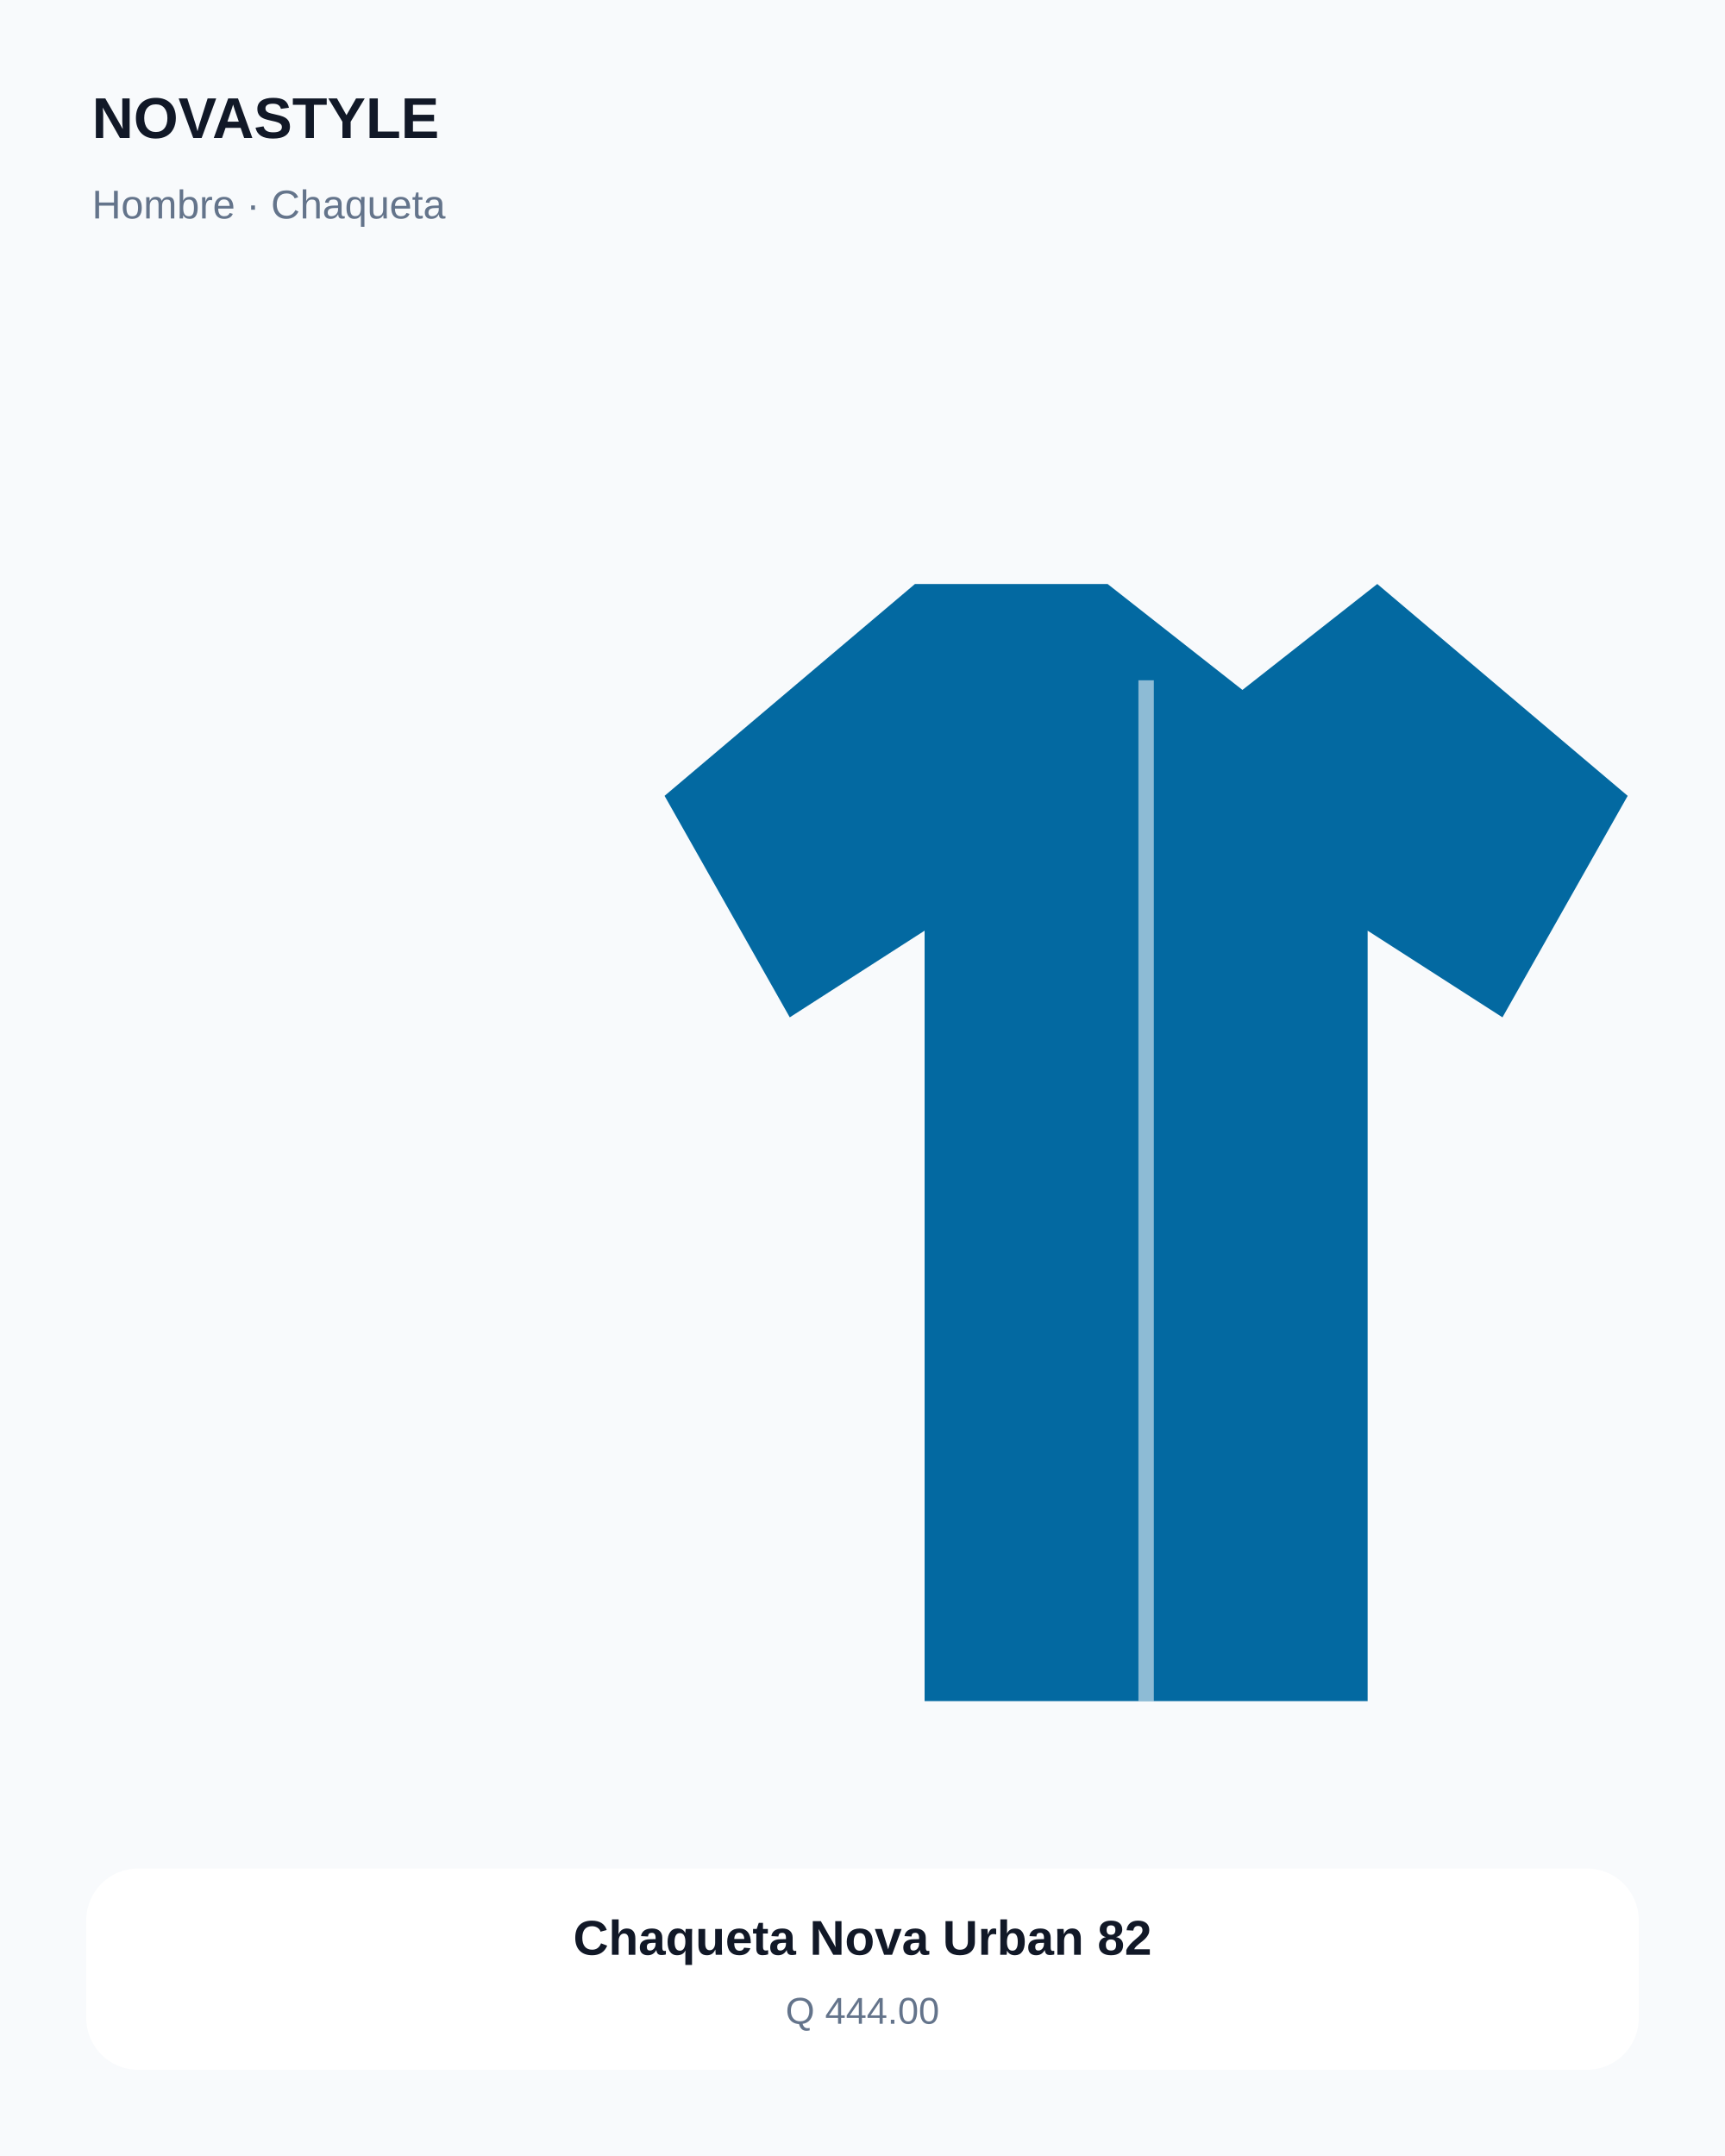
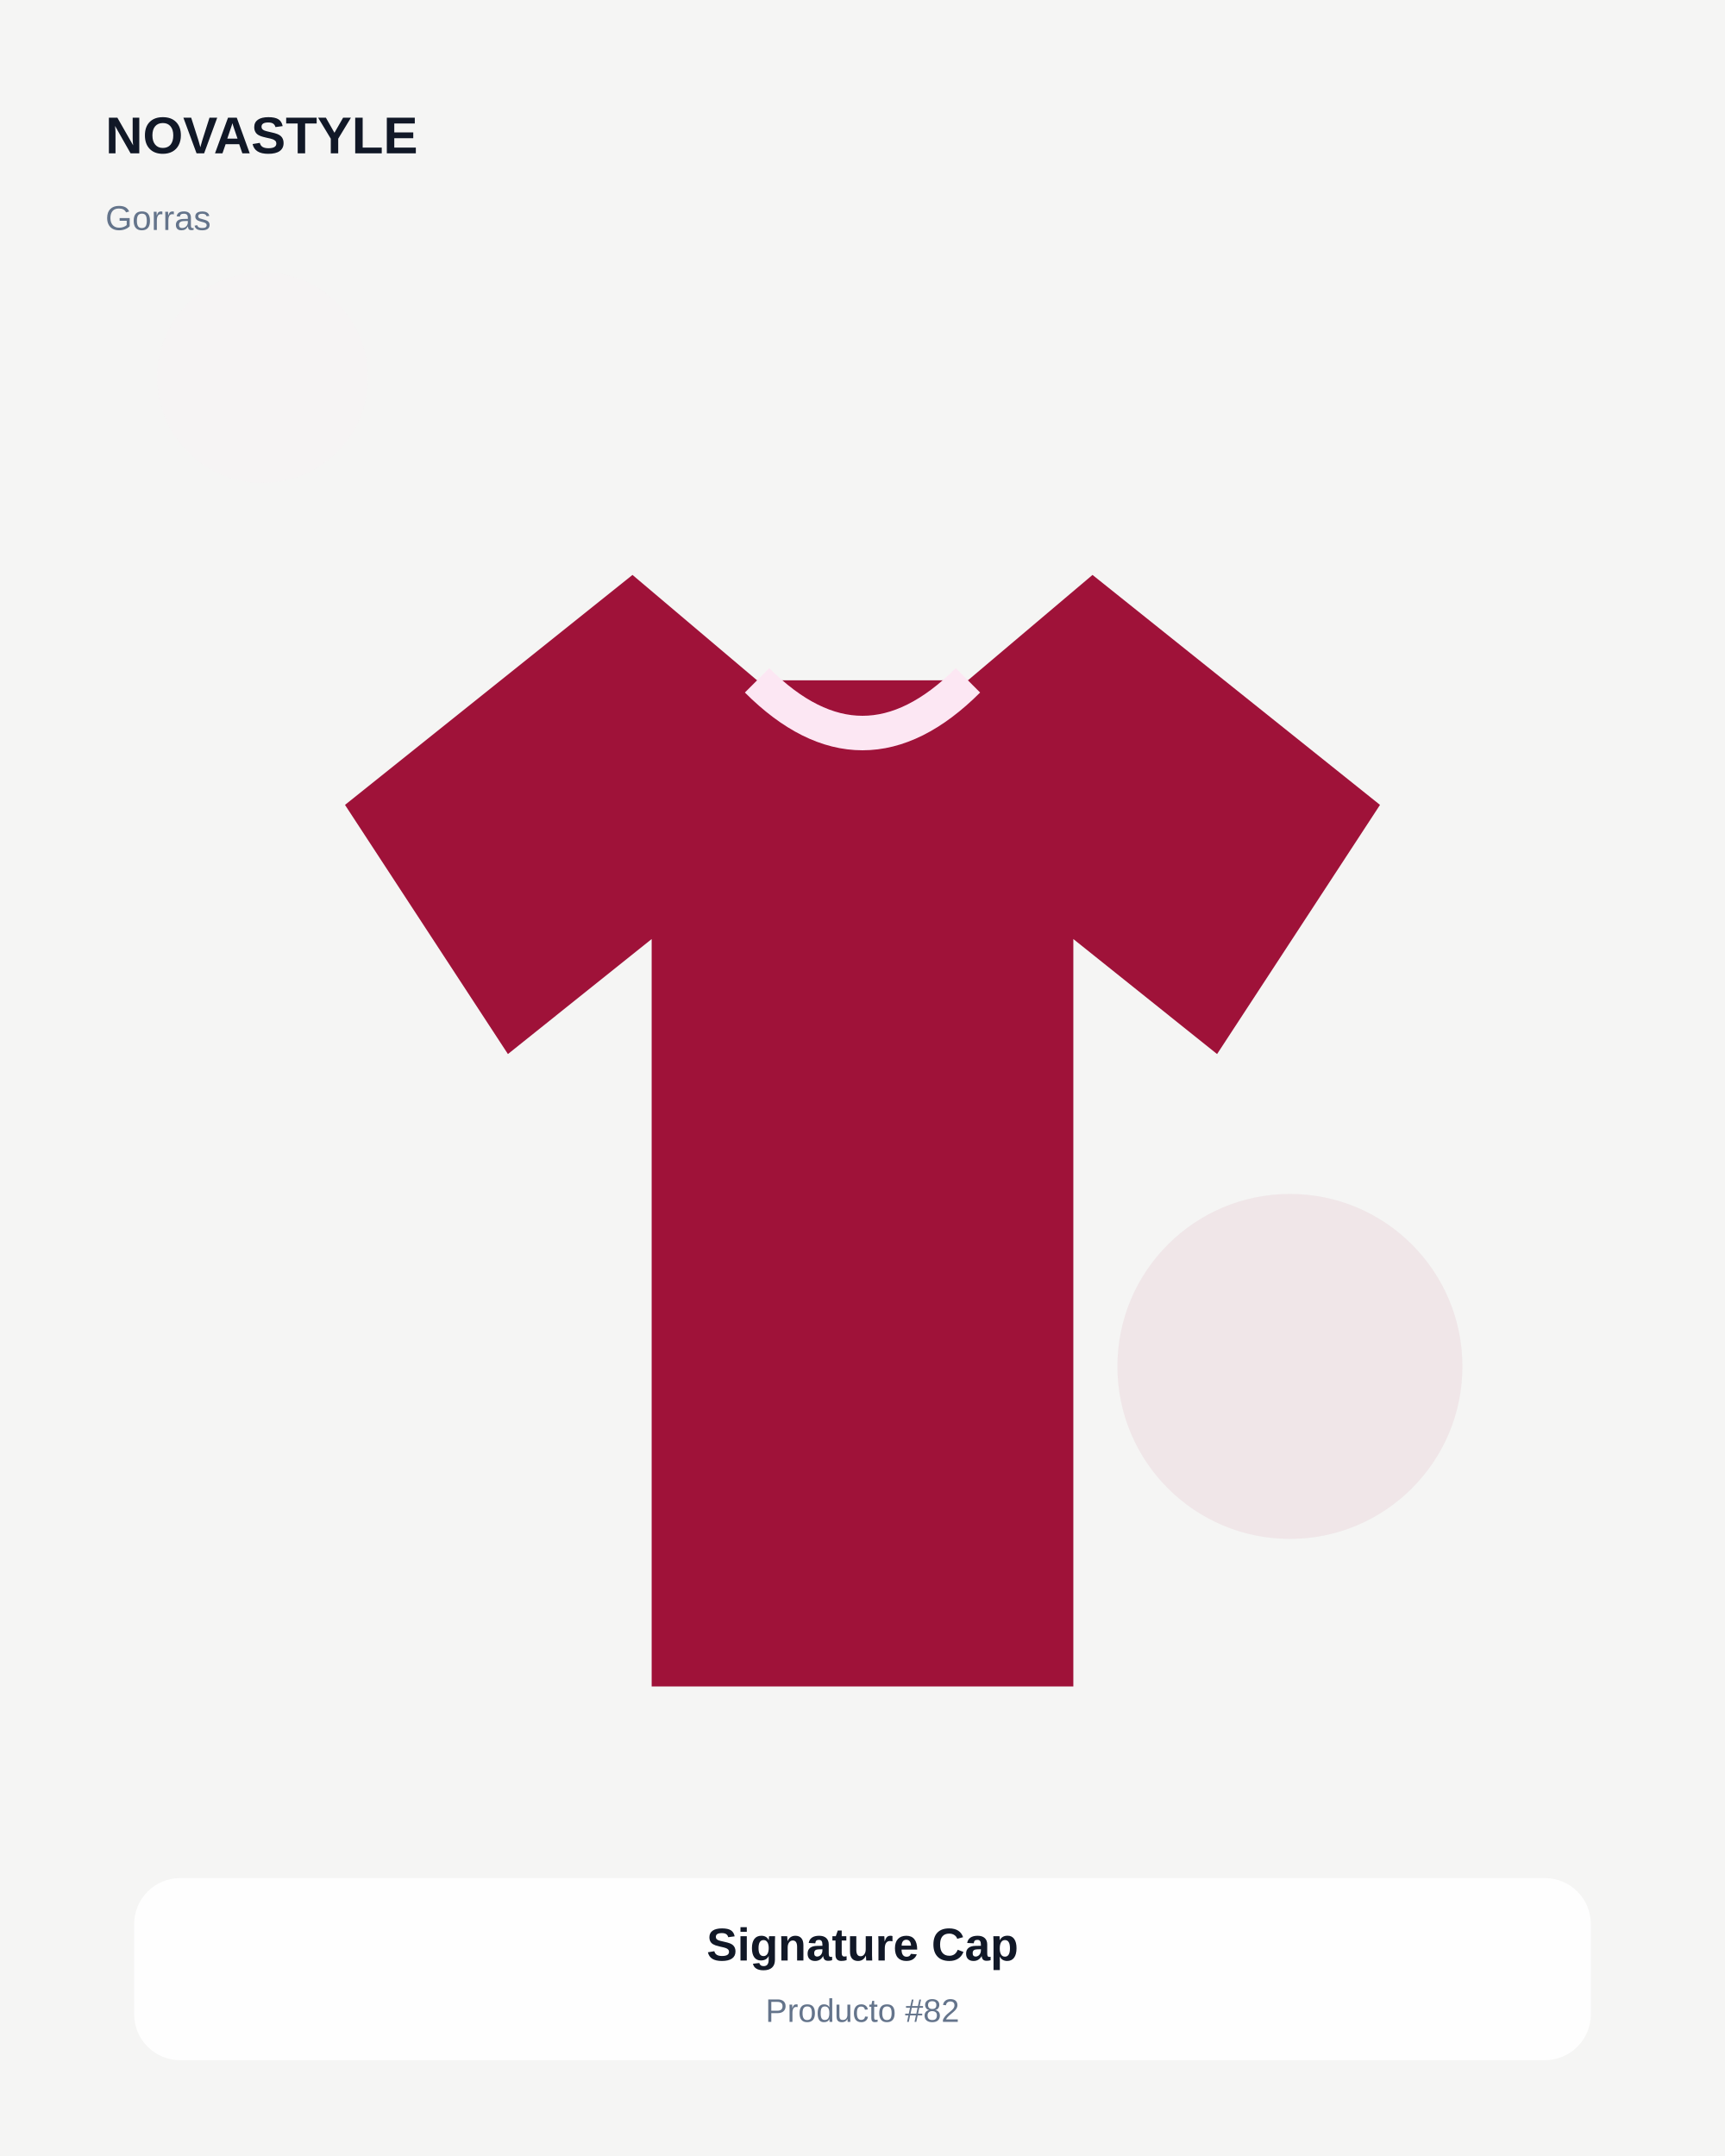
- <svg xmlns="http://www.w3.org/2000/svg" width="600" height="750" viewBox="0 0 600 750">
-   <rect width="600" height="750" fill="#f8fafc" />
-   <text x="32" y="48" font-family="Arial,sans-serif" font-size="20" font-weight="700" fill="#111827">NOVASTYLE</text>
-   <text x="32" y="76" font-family="Arial,sans-serif" font-size="14" fill="#64748b">Hombre · Chaqueta</text>
-   <g transform="translate(0,-95) scale(.67) translate(145,145)">
-     <path d="M330 300l-130 110 65 115 70-45v400h230V480l70 45 65-115-130-110-70 55-70-55z" fill="#0369a1" />
-     <path d="M450 350v530" stroke="white" opacity=".55" stroke-width="8" />
-   </g>
-   <rect x="30" y="650" width="540" height="70" rx="18" fill="white" />
-   <text x="300" y="680" text-anchor="middle" font-family="Arial,sans-serif" font-size="17" font-weight="700" fill="#111827">Chaqueta Nova Urban 82</text>
-   <text x="300" y="704" text-anchor="middle" font-family="Arial,sans-serif" font-size="13" fill="#64748b">Q 444.00</text>
+ <svg xmlns="http://www.w3.org/2000/svg" width="900" height="1125" viewBox="0 0 900 1125">
+   <rect width="900" height="1125" fill="#f5f5f4" />
+   <circle cx="137" cy="197" r="55" fill="#fce7f3" opacity=".10" />
+   <circle cx="673" cy="713" r="90" fill="#9f1239" opacity=".07" />
+   <text x="55" y="80" font-family="Arial,sans-serif" font-size="27" font-weight="700" fill="#111827">NOVASTYLE</text>
+   <text x="55" y="120" font-family="Arial,sans-serif" font-size="18" fill="#64748b">Gorras</text>
+   <path d="M330 300l-150 120 85 130 75-60v390h220V490l75 60 85-130-150-120-65 55H395z" fill="#9f1239" />
+   <path d="M395 355q55 55 110 0" fill="none" stroke="#fce7f3" stroke-width="18" />
+   <rect x="70" y="980" width="760" height="95" rx="24" fill="white" opacity=".94" />
+   <text x="450" y="1023" text-anchor="middle" font-family="Arial,sans-serif" font-size="24" font-weight="700" fill="#111827">Signature Cap</text>
+   <text x="450" y="1055" text-anchor="middle" font-family="Arial,sans-serif" font-size="17" fill="#64748b">Producto #82</text>
</svg>
